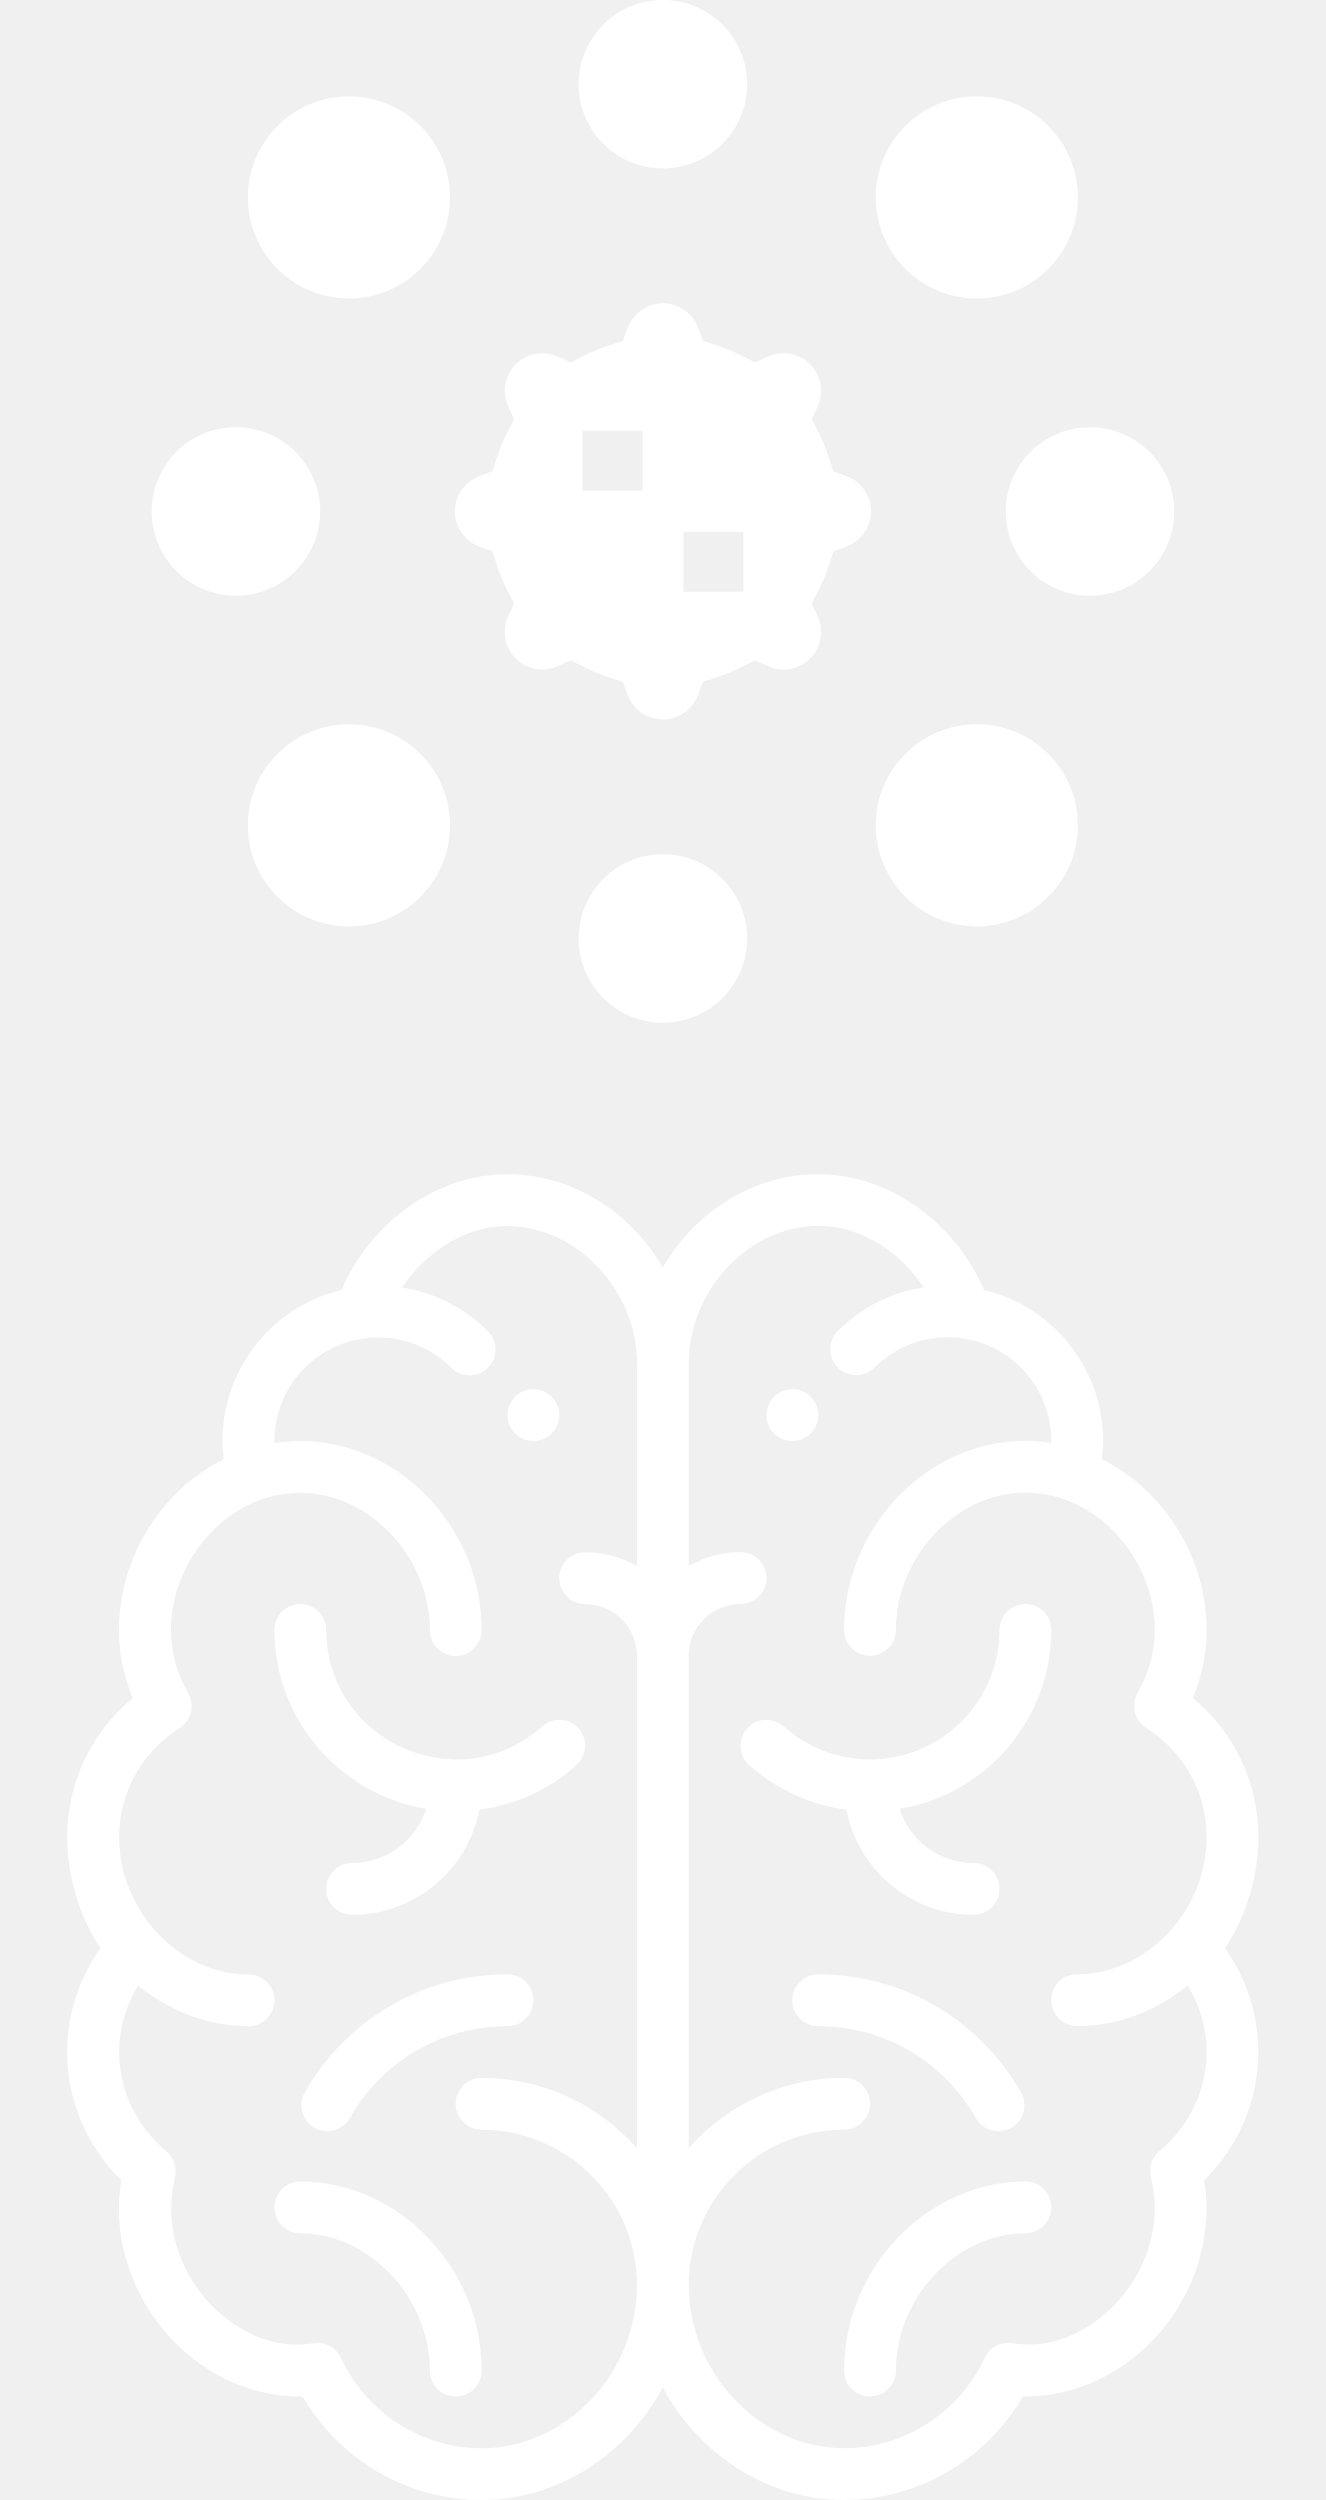
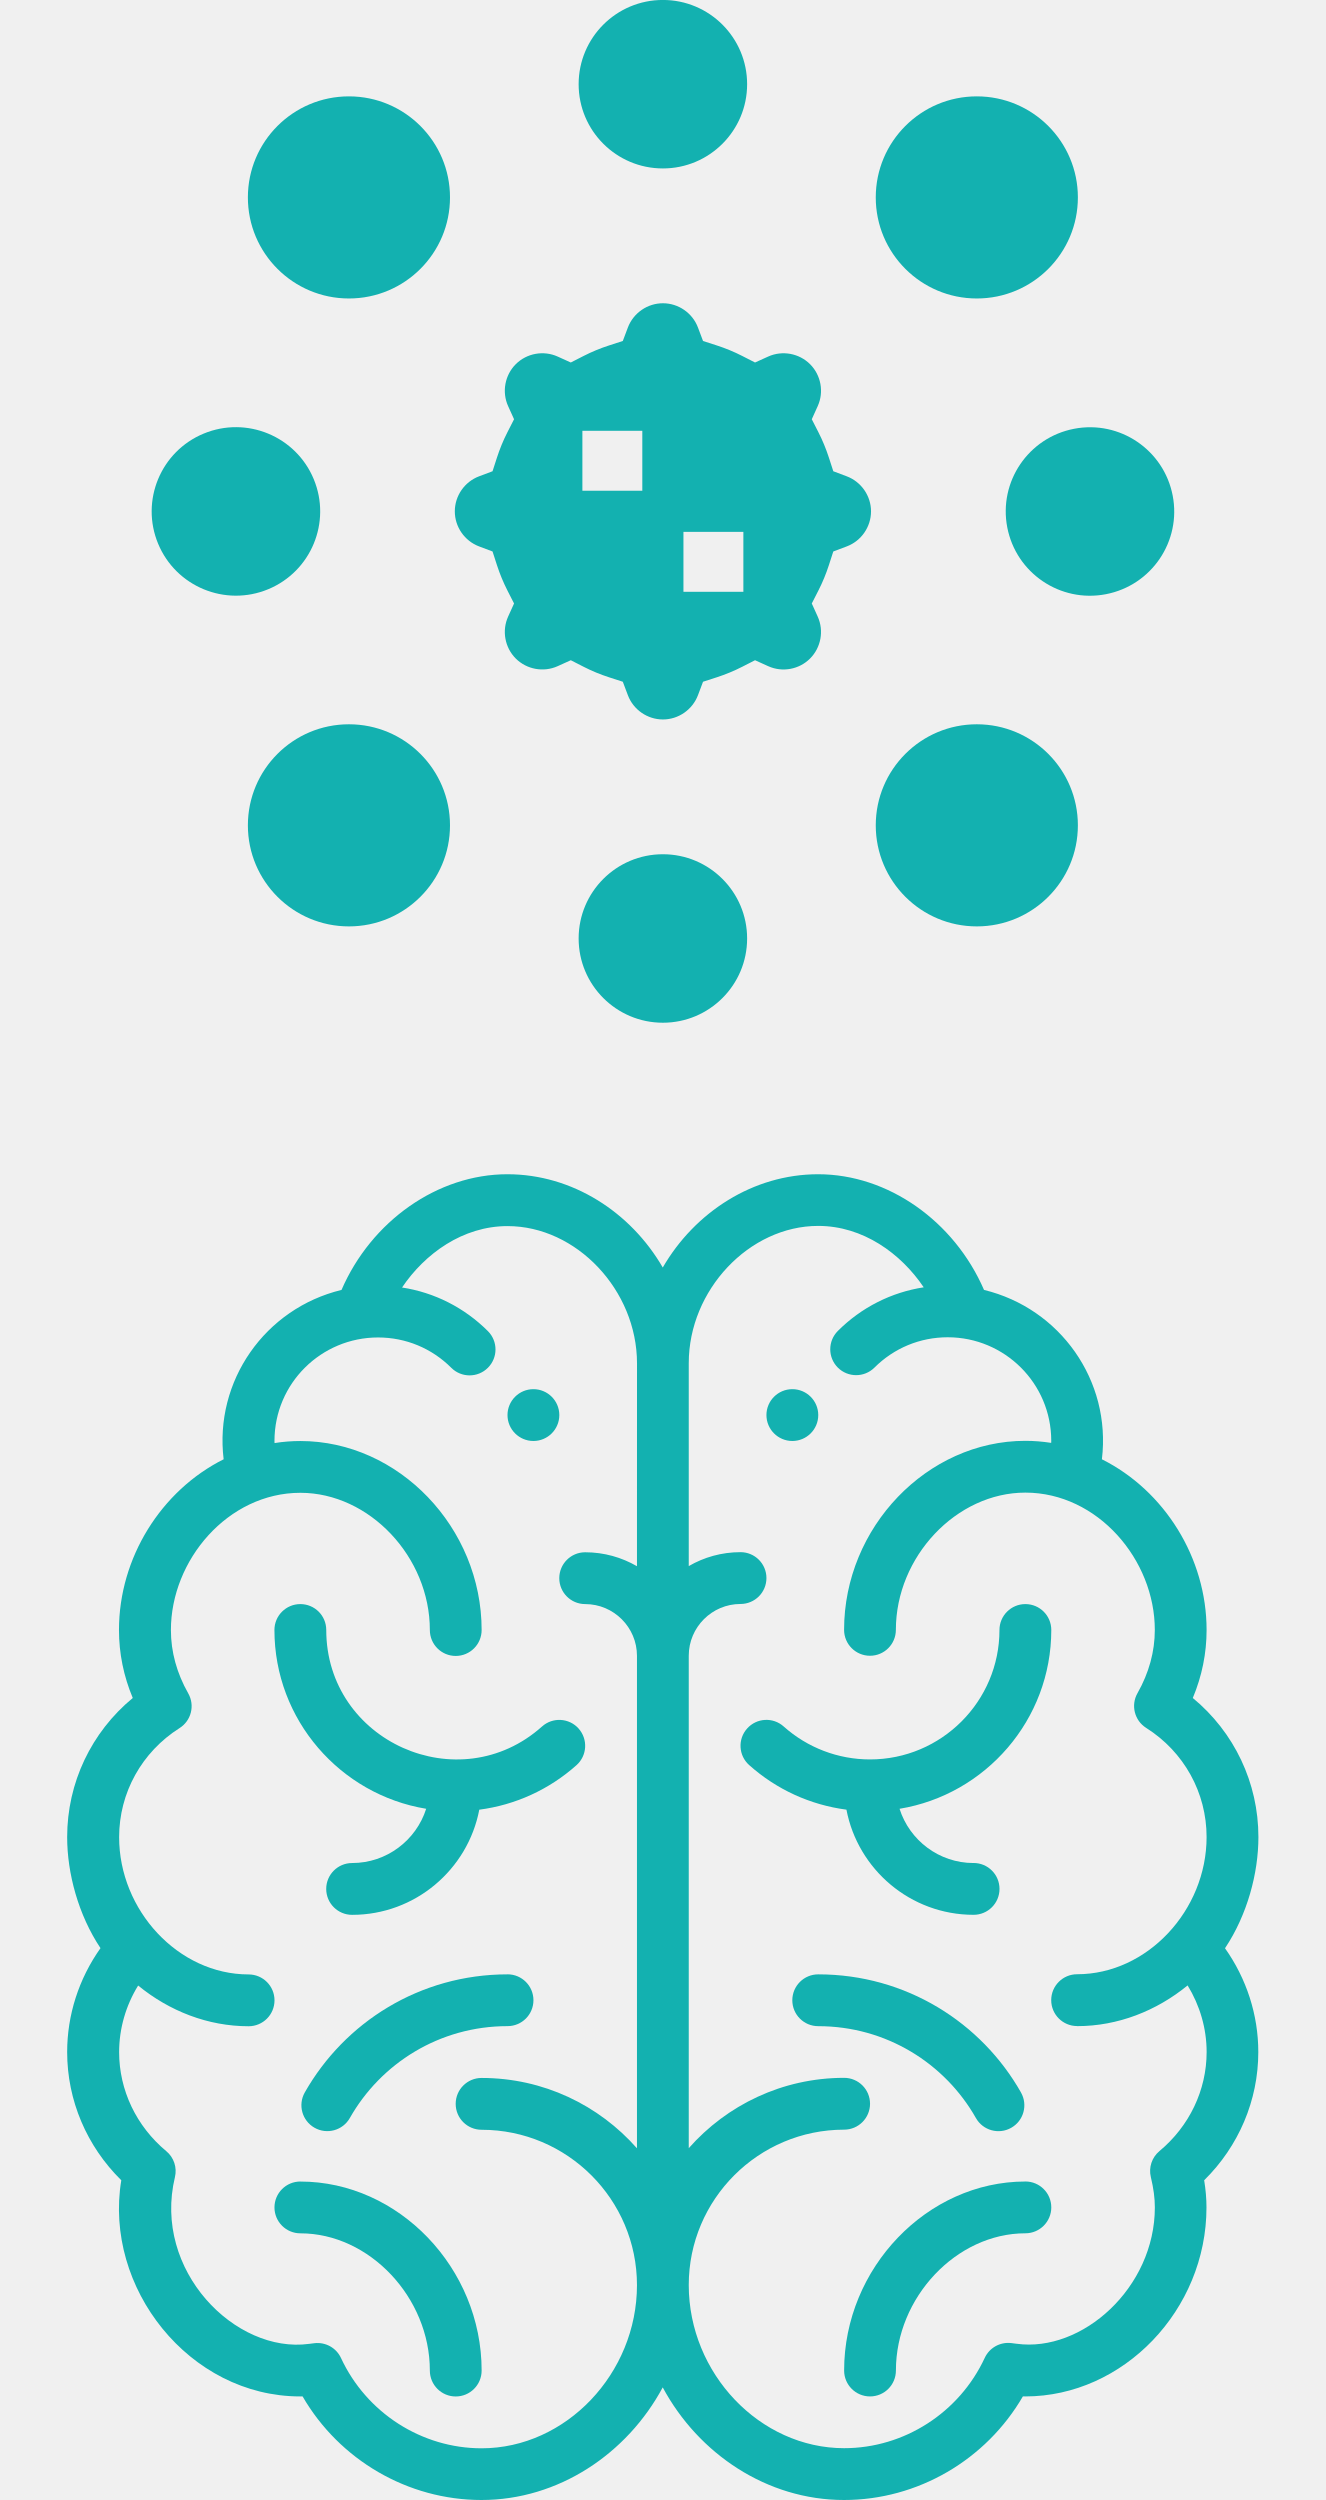
<svg xmlns="http://www.w3.org/2000/svg" fill="none" height="66" viewBox="0 0 35 66" width="35">
  <clipPath id="a">
    <path d="m4 0h27v27h-27z" />
  </clipPath>
-   <g fill="#fff">
+   <g fill="#13b1b0">
    <path d="m20.918 36.674c-.377 0-.684.306-.684.684 0 .377.306.684.684.684.377 0 .684-.306.684-.684 0-.377-.306-.684-.684-.684z" />
    <path d="m14.082 36.674c-.377 0-.684.306-.684.684 0 .377.306.684.684.684.377 0 .684-.306.684-.684 0-.377-.306-.684-.684-.684z" />
    <path d="m32.342 51.431c.587-.881.88-1.979.88-2.931 0-1.435-.638-2.769-1.732-3.673.242-.579.364-1.18.364-1.796 0-1.904-1.111-3.678-2.764-4.506.251-2.079-1.104-3.985-3.112-4.471-.786-1.817-2.535-3.054-4.379-3.054-1.716 0-3.256 1.001-4.102 2.462-.846-1.461-2.385-2.462-4.102-2.462-1.844 0-3.593 1.238-4.379 3.054-2.02.489-3.362 2.404-3.112 4.471-1.652.828-2.763 2.602-2.763 4.506 0 .615.122 1.217.364 1.796-1.094.904-1.732 2.238-1.732 3.673 0 .957.296 2.054.88 2.931-.571.806-.88 1.761-.88 2.743 0 1.273.516 2.485 1.429 3.385-.469 2.836 1.793 5.707 4.724 5.707.021 0 .042-0.0.062-.001.972 1.676 2.775 2.735 4.723 2.735 2.03 0 3.843-1.218 4.785-2.973.942 1.755 2.756 2.973 4.785 2.973 1.947 0 3.751-1.059 4.723-2.735.021.001.041.001.062.001 2.594 0 4.785-2.285 4.785-4.99 0-.23-.02-.467-.061-.717.913-.9 1.429-2.112 1.429-3.385 0-.981-.309-1.937-.88-2.742zm-15.526-10.083c-.403-.233-.869-.368-1.367-.368-.378 0-.684.306-.684.684 0 .378.306.684.684.684.754 0 1.367.613 1.367 1.367v13c-1.003-1.138-2.469-1.857-4.102-1.857-.378 0-.684.306-.684.684 0 .378.306.684.684.684 2.262 0 4.102 1.84 4.102 4.102 0 2.334-1.878 4.307-4.102 4.307-1.583 0-3.04-.936-3.712-2.384-.124-.267-.405-.424-.697-.391-.048.005-.096.012-.144.018-1.946.266-4.136-1.937-3.543-4.401.061-.253-.027-.519-.227-.685-.792-.659-1.246-1.612-1.246-2.615 0-.62.175-1.227.502-1.759.82.672 1.84 1.075 2.916 1.075.378 0 .684-.306.684-.684 0-.378-.306-.684-.684-.684-1.855 0-3.418-1.693-3.418-3.623 0-1.171.597-2.248 1.596-2.881.308-.195.409-.598.229-.915-.304-.536-.458-1.099-.458-1.673 0-1.845 1.504-3.623 3.418-3.623 1.821 0 3.418 1.693 3.418 3.623 0 .378.306.684.683.684.378 0 .684-.306.684-.684 0-2.705-2.191-4.99-4.785-4.99-.229 0-.457.018-.682.054-0-.018-.002-.035-.002-.054 0-1.526 1.238-2.734 2.734-2.734.73 0 1.417.284 1.934.801.267.267.7.267.967-.001.267-.267.267-.7-0-.967-.624-.623-1.413-1.02-2.267-1.152.603-.895 1.605-1.621 2.785-1.621 1.821 0 3.418 1.693 3.418 3.623zm11.621 12.142c1.077 0 2.096-.404 2.916-1.075.326.532.502 1.139.502 1.759 0 1.003-.454 1.956-1.246 2.615-.2.167-.288.432-.227.685.072.301.106.556.106.801 0 2.122-1.919 3.837-3.65 3.6-.048-.006-.096-.013-.144-.018-.293-.033-.573.124-.697.391-.672 1.448-2.129 2.384-3.712 2.384-2.223 0-4.102-1.972-4.102-4.307 0-2.262 1.84-4.102 4.102-4.102.377 0 .684-.306.684-.684 0-.378-.306-.684-.684-.684-1.632 0-3.099.72-4.102 1.857v-13c0-.754.613-1.367 1.367-1.367.378 0 .684-.306.684-.684 0-.378-.306-.684-.684-.684-.498 0-.965.134-1.367.368v-5.358c0-1.93 1.597-3.623 3.418-3.623 1.18 0 2.182.726 2.785 1.621-.855.132-1.643.529-2.267 1.152-.267.267-.267.7-.001.967.267.267.7.267.967.001.517-.516 1.204-.801 1.934-.801 1.504 0 2.734 1.216 2.734 2.734 0 .018-.001.036-.002.054-.225-.035-.453-.054-.682-.054-2.594 0-4.785 2.285-4.785 4.99 0 .378.306.684.684.684.377 0 .683-.306.683-.684 0-1.93 1.597-3.623 3.418-3.623 1.913 0 3.418 1.777 3.418 3.623 0 .575-.154 1.137-.458 1.673-.18.317-.079.72.229.915 1.0.633 1.596 1.71 1.596 2.881 0 1.937-1.568 3.623-3.418 3.623-.378 0-.684.306-.684.684 0 .378.306.684.684.684z" />
    <path d="m15.275 45.633c-.252-.281-.684-.305-.965-.054-2.192 1.961-5.697.394-5.697-2.548 0-.378-.306-.683-.684-.683s-.684.306-.684.683c0 2.373 1.737 4.347 4.006 4.721-.263.829-1.04 1.432-1.955 1.432-.378 0-.684.306-.684.684 0 .378.306.684.684.684 1.665 0 3.055-1.197 3.357-2.776.951-.124 1.845-.531 2.568-1.177.281-.252.305-.684.054-.965z" />
    <path d="m7.93 57.592c-.378 0-.684.306-.684.684 0 .378.306.684.684.684 1.821 0 3.418 1.693 3.418 3.623 0 .378.306.684.683.684.378 0 .684-.306.684-.684 0-2.705-2.191-4.99-4.785-4.99z" />
    <path d="m13.398 52.123c-2.316 0-4.305 1.27-5.352 3.118-.186.328-.071.746.258.932.328.186.746.071.932-.258.816-1.439 2.364-2.425 4.163-2.425.378 0 .684-.306.684-.684 0-.378-.306-.684-.684-.684z" />
    <path d="m25.703 49.184c-.915 0-1.692-.603-1.955-1.432 2.269-.373 4.006-2.348 4.006-4.721 0-.378-.306-.683-.684-.683s-.684.306-.684.683c0 1.885-1.533 3.418-3.418 3.418-.842 0-1.651-.309-2.279-.87-.281-.252-.714-.228-.965.054-.252.281-.228.714.054.965.723.646 1.617 1.053 2.568 1.177.302 1.579 1.692 2.776 3.357 2.776.378 0 .684-.306.684-.684 0-.378-.306-.684-.684-.684z" />
    <path d="m27.07 57.592c-2.594 0-4.785 2.285-4.785 4.99 0 .378.306.684.684.684.377 0 .683-.306.683-.684 0-1.93 1.597-3.623 3.418-3.623.378 0 .684-.306.684-.684 0-.378-.306-.684-.684-.684z" />
    <path d="m26.954 55.241c-1.045-1.843-3.031-3.118-5.353-3.118-.378 0-.684.306-.684.684 0 .378.306.684.684.684 1.798 0 3.347.985 4.163 2.425.186.329.604.444.932.258.329-.186.444-.603.258-.932z" />
    <g clip-path="url(#a)">
      <path d="m17.5 27c1.228 0 2.224-.996 2.224-2.224 0-1.228-.996-2.224-2.224-2.224s-2.224.996-2.224 2.224c0 1.228.996 2.224 2.224 2.224z" />
      <path d="m17.5 4.447c1.228 0 2.224-.996 2.224-2.224 0-1.228-.996-2.224-2.224-2.224s-2.224.996-2.224 2.224c0 1.228.996 2.224 2.224 2.224z" />
      <path d="m29.196 15.687c1.206-.232 1.996-1.398 1.763-2.604s-1.398-1.996-2.604-1.763-1.996 1.398-1.763 2.604 1.398 1.996 2.604 1.763z" />
      <path d="m7.08 15.556c1.135-.47 1.673-1.772 1.203-2.906s-1.772-1.673-2.906-1.203c-1.135.47-1.673 1.772-1.203 2.906.47 1.135 1.772 1.673 2.906 1.203z" />
      <path d="m25.788 7.88c1.474 0 2.668-1.195 2.668-2.668s-1.195-2.668-2.668-2.668c-1.474 0-2.668 1.195-2.668 2.668s1.195 2.668 2.668 2.668z" />
      <path d="m9.212 24.457c1.474 0 2.668-1.195 2.668-2.668 0-1.474-1.195-2.668-2.668-2.668-1.474 0-2.668 1.195-2.668 2.668 0 1.474 1.195 2.668 2.668 2.668z" />
      <path d="m9.212 7.88c1.474 0 2.668-1.195 2.668-2.668s-1.195-2.668-2.668-2.668c-1.474 0-2.668 1.195-2.668 2.668s1.195 2.668 2.668 2.668z" />
      <path d="m25.788 24.457c1.474 0 2.668-1.195 2.668-2.668 0-1.474-1.195-2.668-2.668-2.668-1.474 0-2.668 1.195-2.668 2.668 0 1.474 1.195 2.668 2.668 2.668z" />
      <path d="m22.355 12.575-.356-.134-.117-.362c-.075-.232-.169-.458-.278-.672l-.173-.339.157-.347c.169-.372.087-.817-.202-1.106-.289-.289-.734-.37-1.106-.202l-.347.157-.339-.173c-.214-.11-.441-.203-.672-.278l-.362-.117-.134-.356c-.144-.383-.516-.64-.925-.64-.409 0-.78.257-.925.64l-.134.356-.362.117c-.232.075-.458.169-.672.278l-.339.173-.347-.157c-.372-.168-.817-.088-1.106.202-.289.289-.37.734-.202 1.106l.157.347-.173.339c-.11.214-.203.441-.278.672l-.117.362-.356.134c-.383.144-.64.516-.64.925 0 .409.257.78.64.925l.356.134.117.362c.075.232.169.458.278.672l.173.339-.157.347c-.168.372-.087.817.202 1.106.289.289.734.37 1.106.202l.347-.157.339.173c.214.11.441.203.672.278l.362.117.134.356c.144.383.516.64.925.64.409 0 .78-.257.925-.64l.134-.356.362-.117c.232-.075.458-.169.672-.278l.339-.173.347.157c.372.169.817.088 1.106-.202.289-.289.37-.734.202-1.106l-.157-.347.173-.339c.11-.214.203-.441.278-.672l.117-.362.356-.134c.383-.144.64-.516.64-.925 0-.409-.257-.78-.64-.925zm-5.398.381h-1.582v-1.582h1.582zm2.668 2.668h-1.582v-1.582h1.582z" />
    </g>
  </g>
</svg>
